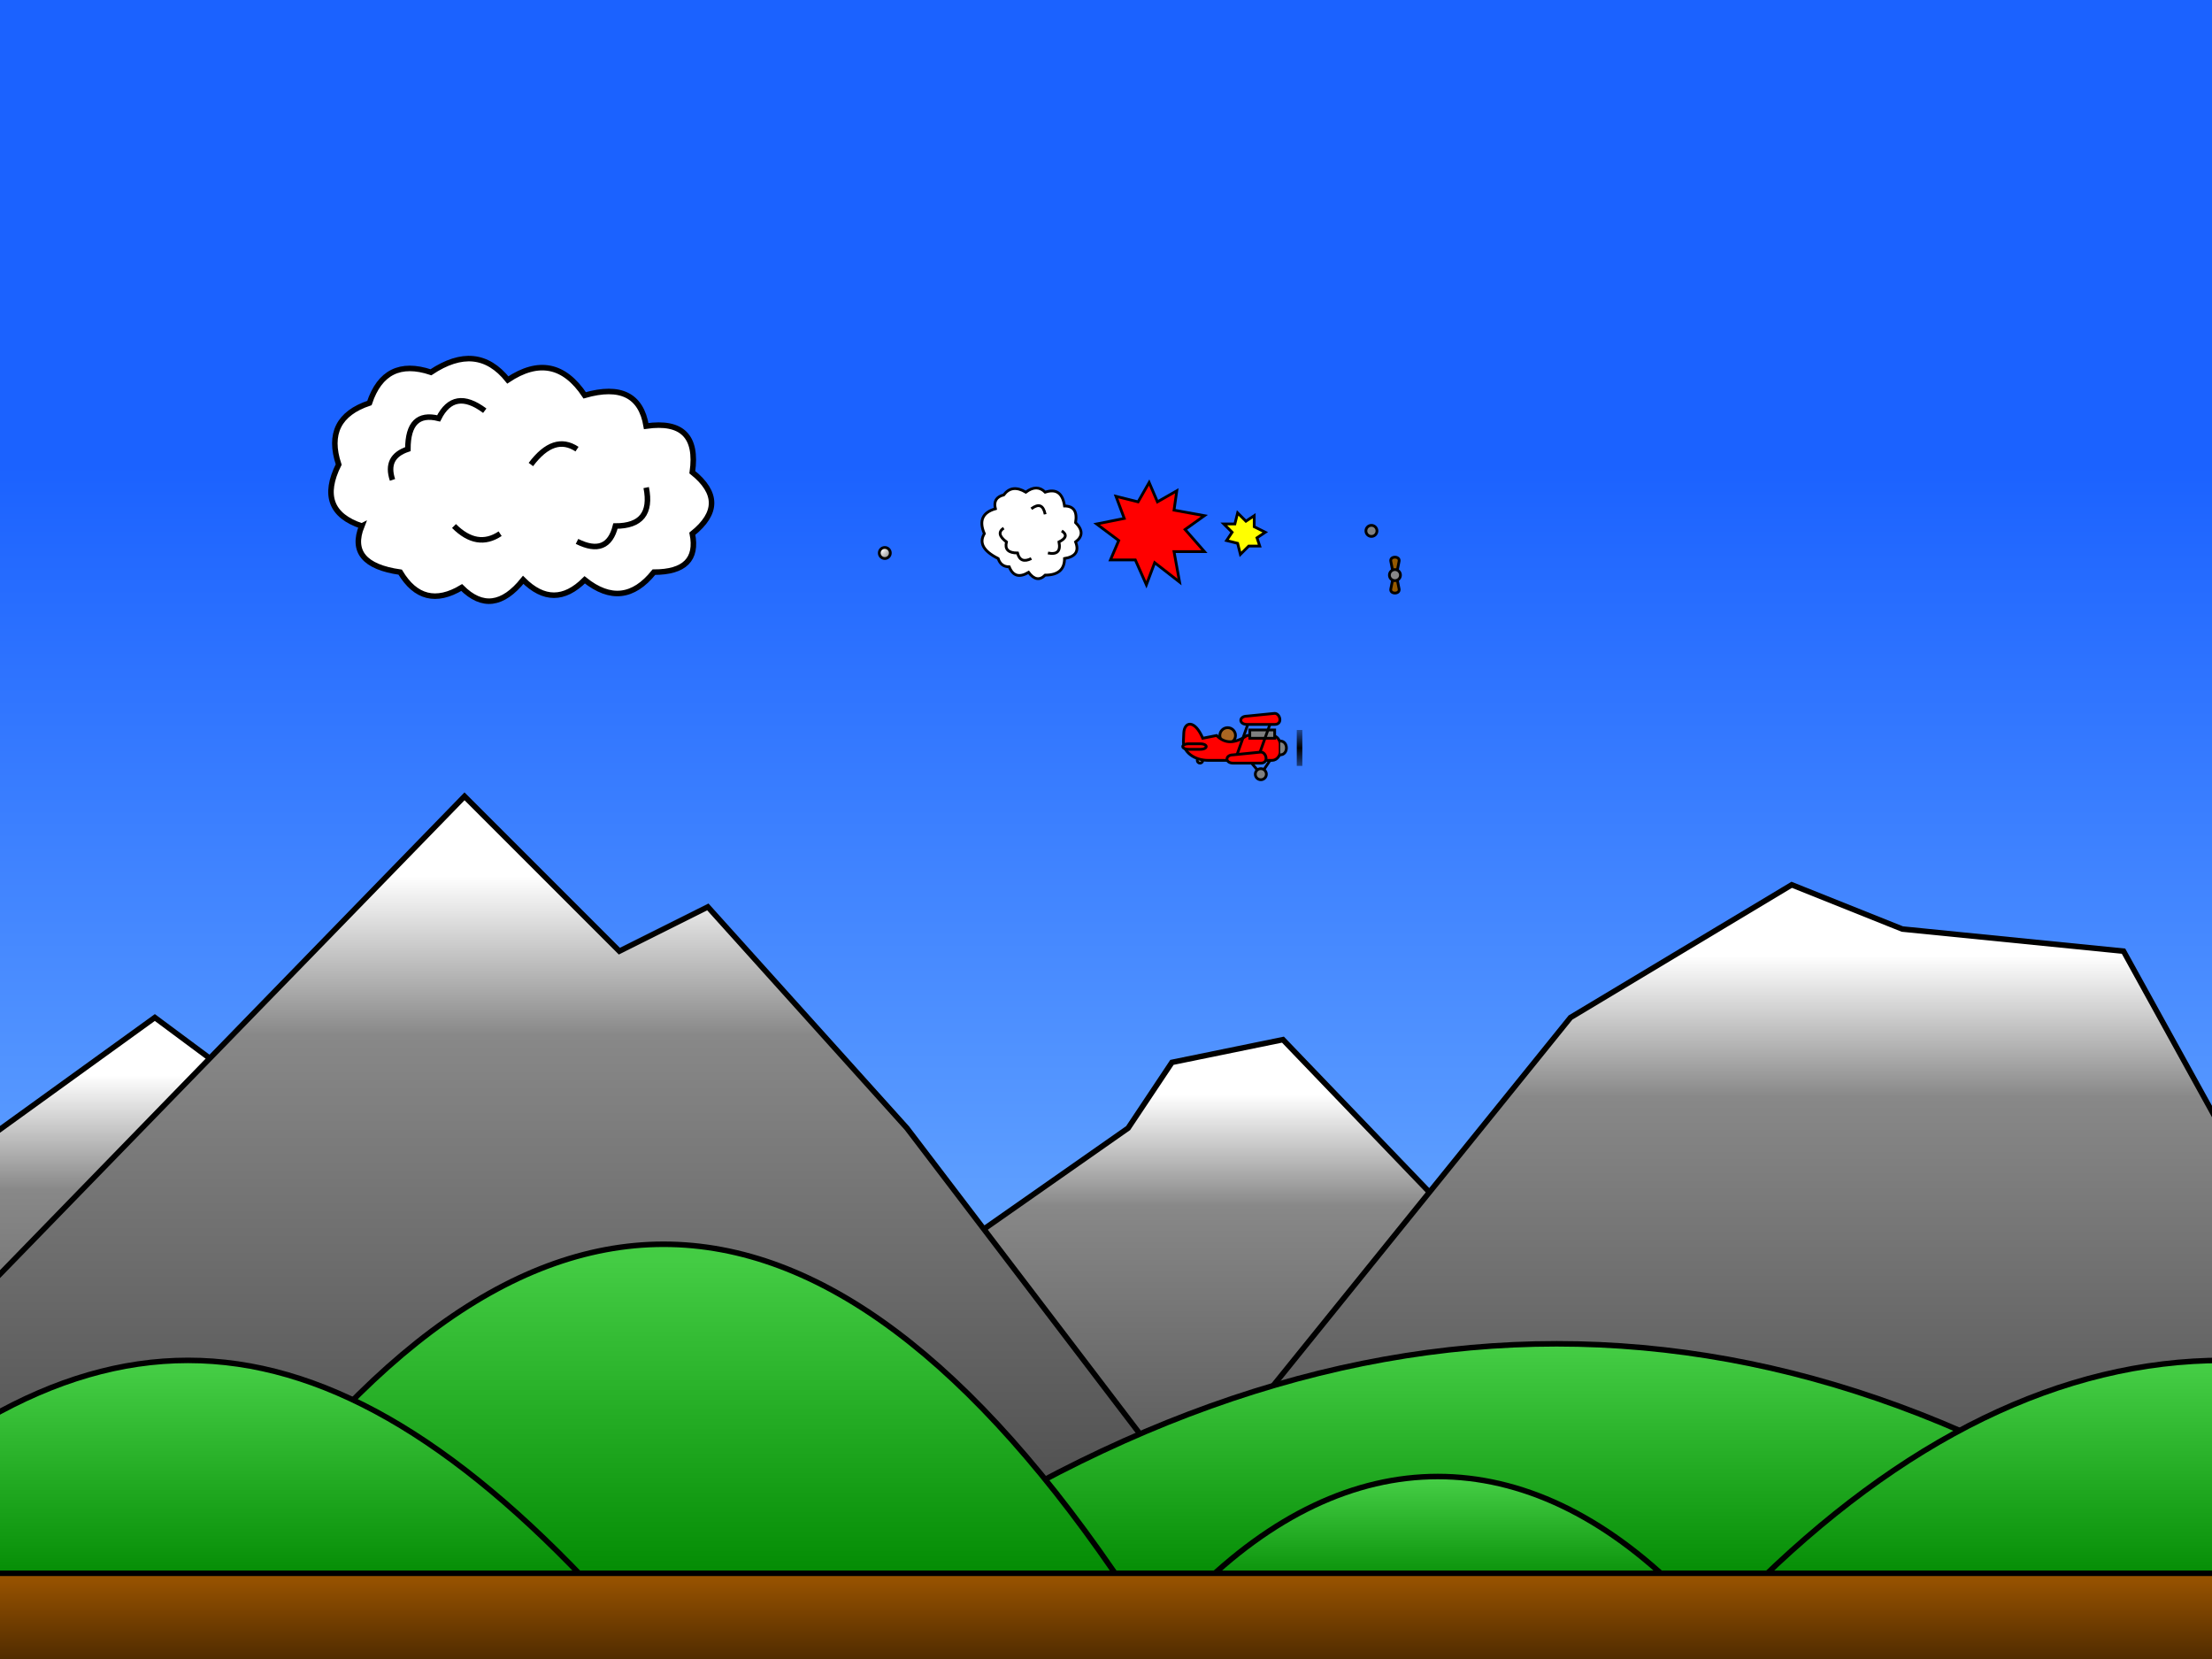
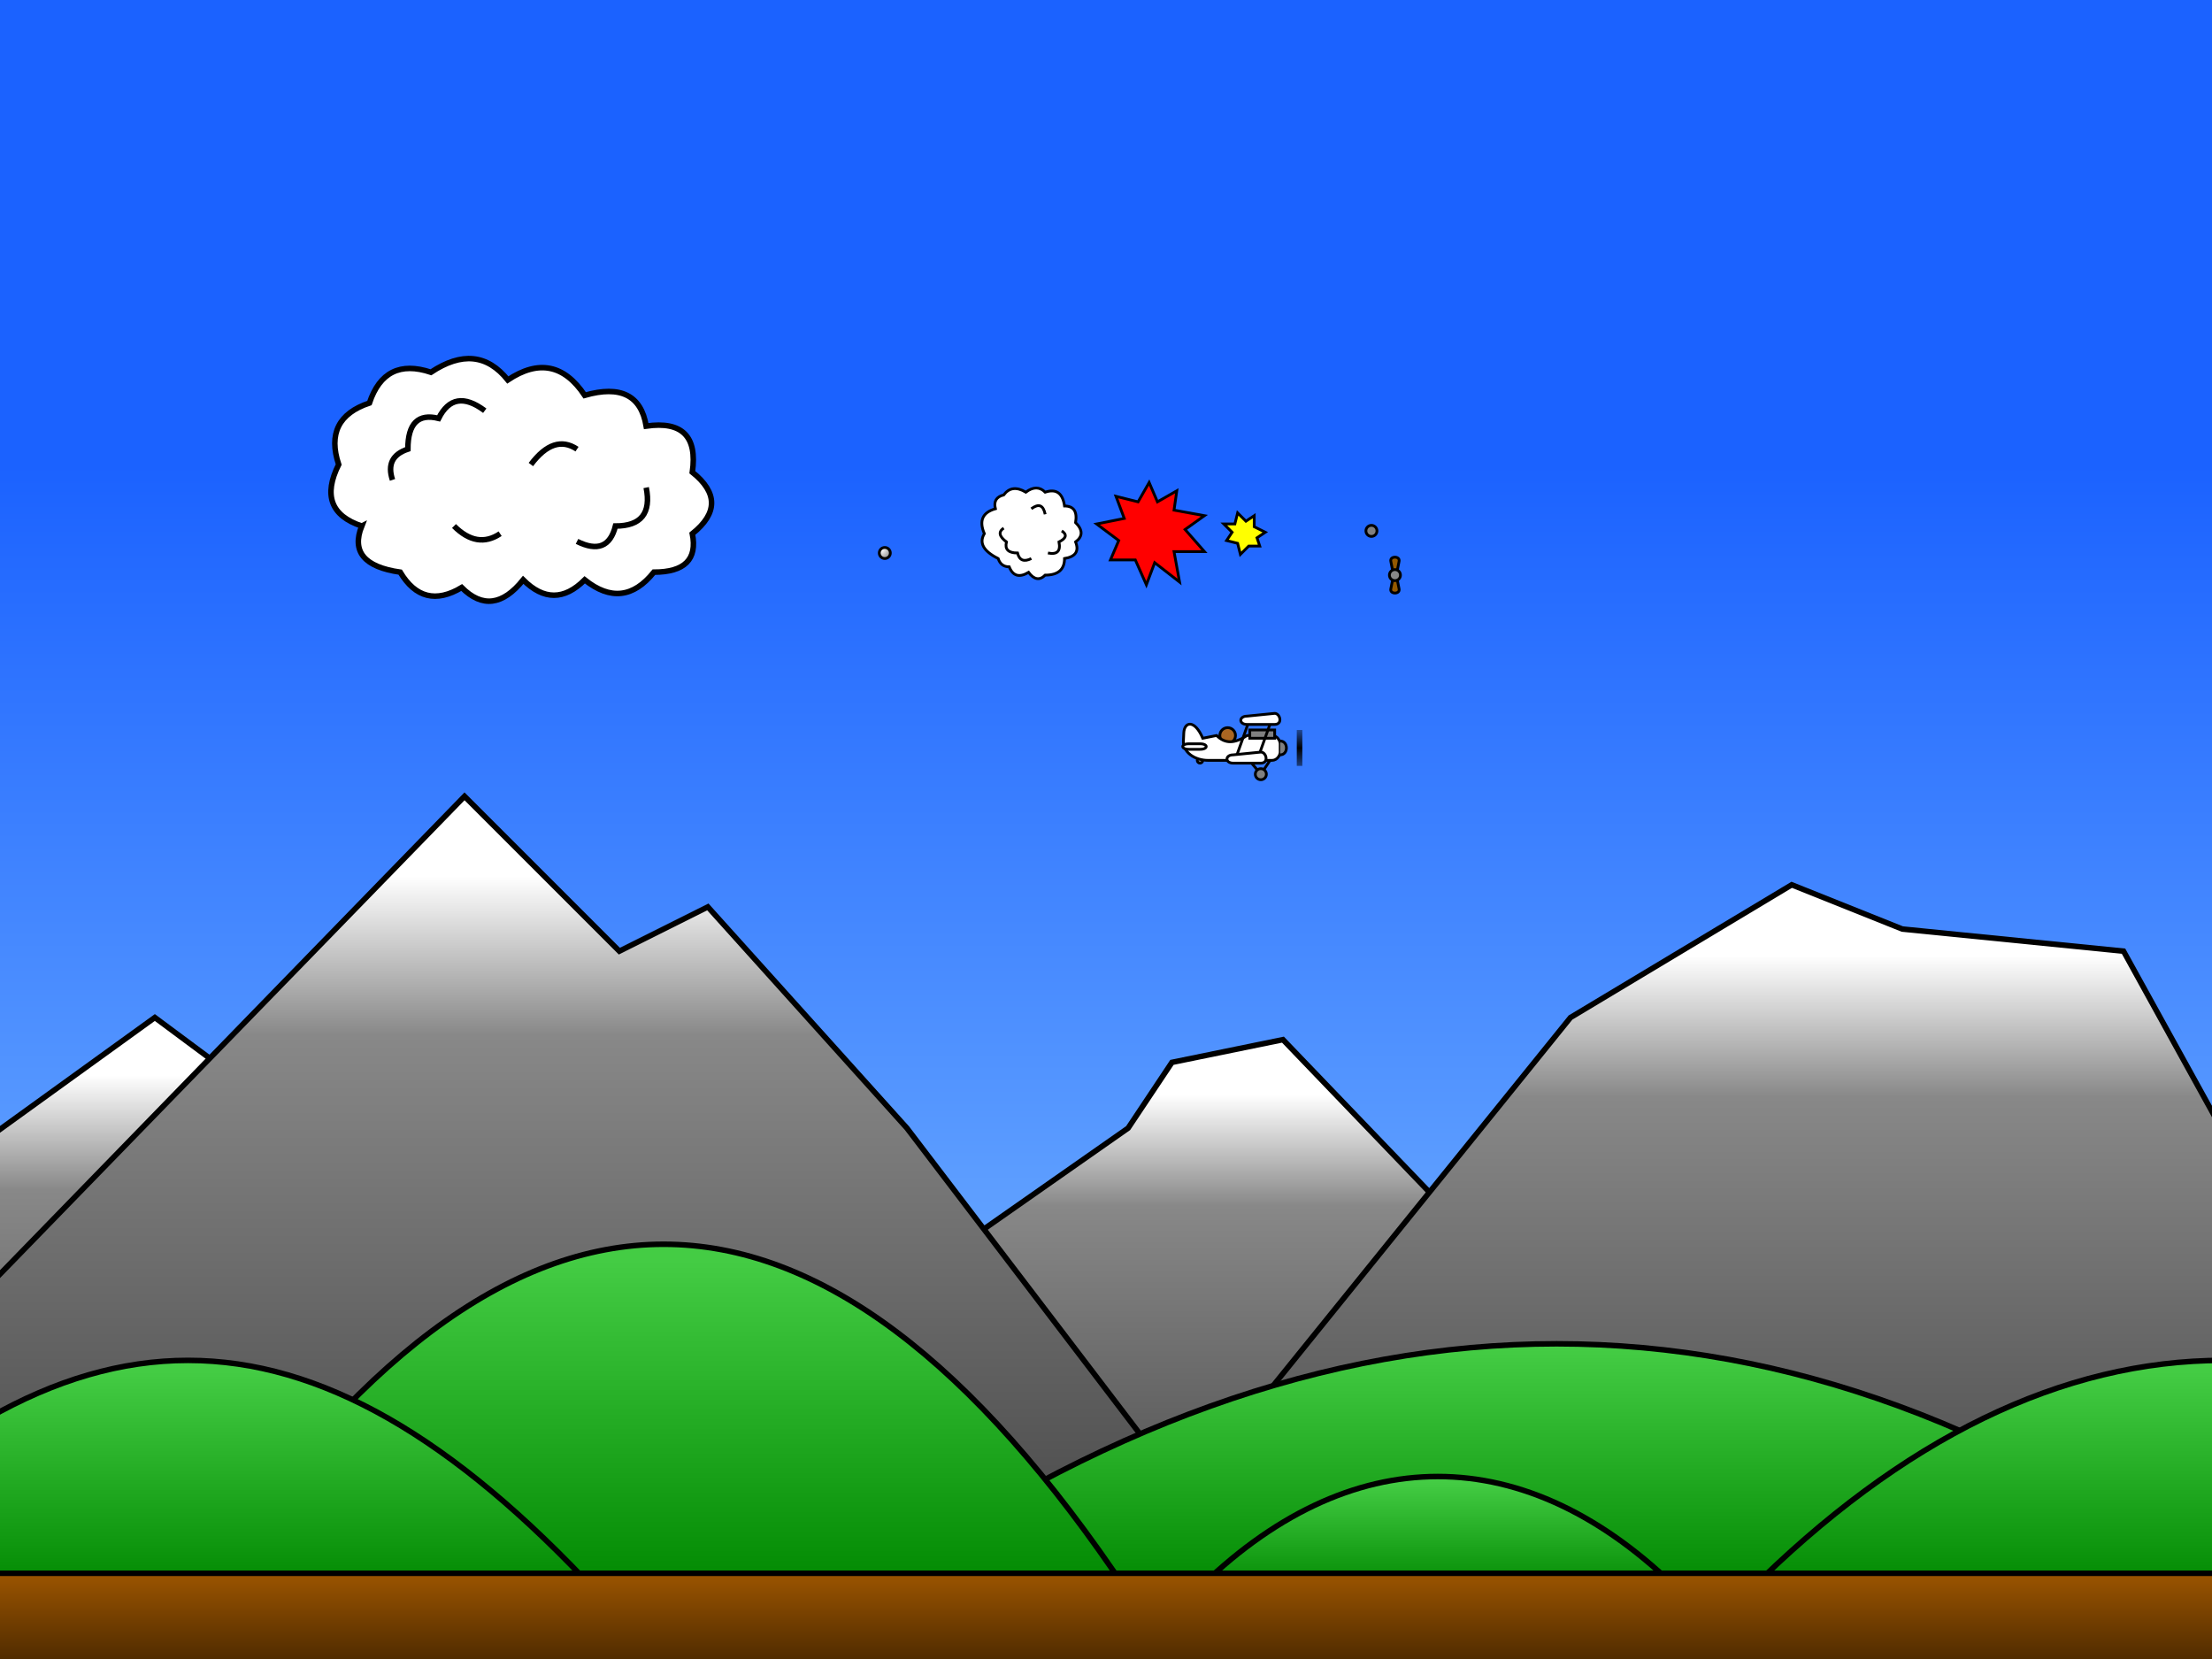
<svg xmlns="http://www.w3.org/2000/svg" xmlns:xlink="http://www.w3.org/1999/xlink" width="800" height="600" viewBox="0 0 800 600" id="svg4034" version="1.1">
  <defs id="defs4036">
    <linearGradient id="linearGradient4155">
      <stop style="stop-color:#9e5600;stop-opacity:1" offset="0" id="stop4157" />
      <stop style="stop-color:#512c00;stop-opacity:1" offset="1" id="stop4159" />
    </linearGradient>
    <linearGradient id="linearGradient4136">
      <stop style="stop-color:#1b62ff;stop-opacity:1" offset="0" id="stop4138" />
      <stop style="stop-color:#87c4ff;stop-opacity:1" offset="1" id="stop4140" />
    </linearGradient>
    <linearGradient xlink:href="#linearGradient4136" id="linearGradient4142" x1="384" y1="620.362" x2="384" y2="1052.362" gradientUnits="userSpaceOnUse" />
    <linearGradient xlink:href="#linearGradient4155" id="linearGradient4161" x1="384" y1="568" x2="384" y2="600" gradientUnits="userSpaceOnUse" />
    <linearGradient y2="1" x2="0" y1="0" x1="0" id="pattern-mountain">
      <stop id="stop29" stop-color="#fff" offset="0" />
      <stop id="stop31" stop-color="#fff" offset="0.1" />
      <stop id="stop33" stop-color="#888" offset="0.3" />
      <stop id="stop35" stop-color="#444" offset="1" />
    </linearGradient>
    <linearGradient xlink:href="#pattern-mountain" id="linearGradient3634" x1="-162.398" y1="1154.761" x2="-162.398" y2="1590.574" gradientTransform="matrix(1.316555,0,0,0.4772689,13.80571,-183.1314)" gradientUnits="userSpaceOnUse" />
    <linearGradient xlink:href="#pattern-mountain" id="linearGradient3636" x1="149.544" y1="1107.921" x2="149.544" y2="1504.222" gradientTransform="matrix(1.245079,0,0,0.5046673,13.80571,-183.1314)" gradientUnits="userSpaceOnUse" />
    <linearGradient xlink:href="#pattern-mountain" id="linearGradient3638" x1="380.852" y1="879.227" x2="380.852" y2="1326.59" gradientTransform="matrix(1.098049,0,0,0.5722427,13.80571,-183.1314)" gradientUnits="userSpaceOnUse" />
    <linearGradient xlink:href="#pattern-mountain" id="linearGradient3640" x1="-84.097" y1="836.347" x2="-84.097" y2="1347.601" gradientTransform="matrix(1.115441,0,0,0.5633204,13.80571,-183.1314)" gradientUnits="userSpaceOnUse" />
    <linearGradient y2="1" x2="0" y1="0" x1="0" id="pattern-hill">
      <stop id="stop38" stop-color="#4c4" offset="0" />
      <stop id="stop40" stop-color="#080" offset="1" />
    </linearGradient>
    <linearGradient xlink:href="#pattern-hill" id="linearGradient3644" x1="170.361" y1="2041.91" x2="170.361" y2="2304.1" gradientTransform="matrix(1.935562,0,0,0.3356348,-1.743498,-197.3361)" gradientUnits="userSpaceOnUse" />
    <linearGradient xlink:href="#pattern-hill" id="linearGradient3646" x1="68.885" y1="1310.21" x2="68.885" y2="1550.86" gradientTransform="matrix(1.302802,0,0,0.4986498,-1.743498,-197.3361)" gradientUnits="userSpaceOnUse" />
    <linearGradient xlink:href="#pattern-hill" id="linearGradient3648" x1="-44.386" y1="1689.33" x2="-44.386" y2="1884.252" gradientTransform="matrix(1.582868,0,0,0.4104207,-1.743498,-197.3361)" gradientUnits="userSpaceOnUse" />
    <linearGradient xlink:href="#pattern-hill" id="linearGradient3650" x1="283.912" y1="1756.368" x2="283.912" y2="1852.169" gradientTransform="matrix(1.555917,0,0,0.4175299,-1.743498,-197.3361)" gradientUnits="userSpaceOnUse" />
    <linearGradient xlink:href="#pattern-hill" id="linearGradient3652" x1="410.485" y1="1689.33" x2="410.485" y2="1884.252" gradientTransform="matrix(1.582868,0,0,0.4104207,-1.743498,-197.3361)" gradientUnits="userSpaceOnUse" />
    <radialGradient xlink:href="#gradient-bullet" id="radialGradient3401" gradientUnits="userSpaceOnUse" spreadMethod="pad" cx="-1.2" cy="-1.2" r="3.6" fx="-1.2" fy="-1.2" gradientTransform="matrix(1.142857,0,0,1.142857,319.9999,200)" />
    <radialGradient id="gradient-bullet" gradientUnits="objectBoundingBox" cx="0.2" cy="0.2" r="0.9" spreadMethod="pad">
      <stop offset="0" stop-color="#fff" id="stop46" />
      <stop offset="0.1" stop-color="#fff" id="stop48" />
      <stop offset="1" stop-color="#888" id="stop50" />
    </radialGradient>
    <linearGradient id="gradient-prop" gradientUnits="objectBoundingBox" x1="0" y1="0" x2="0" y2="1">
      <stop offset="0" stop-color="#000" stop-opacity="0.4" id="stop11" />
      <stop offset="0.5" stop-color="#000" stop-opacity="1" id="stop13" />
      <stop offset="1" stop-color="#000" stop-opacity="0.5" id="stop15" />
    </linearGradient>
    <linearGradient xlink:href="#gradient-prop" id="linearGradient3431-3" gradientUnits="userSpaceOnUse" x1="60.104" y1="-2.184" x2="60.104" y2="1.872" gradientTransform="matrix(0.4007063,0,0,3.205651,445.9159,271.0001)" />
  </defs>
  <g id="layer1" transform="translate(0,-452.3621)" style="display:inline">
    <rect style="fill:url(#linearGradient4142);fill-opacity:1;fill-rule:evenodd;stroke:none;stroke-width:1px;stroke-linecap:butt;stroke-linejoin:miter;stroke-opacity:1" id="rect3334" width="800" height="600" x="0" y="452.362" />
  </g>
  <g id="layer4" style="display:inline">
    <path style="fill:url(#linearGradient3634);stroke:#000000;stroke-width:2;stroke-linecap:round;stroke-linejoin:miter;stroke-miterlimit:4;stroke-dasharray:none" id="path155" d="M -232,576 56,368 336,576" />
    <path style="fill:url(#linearGradient3636);stroke:#000000;stroke-width:2;stroke-linecap:round;stroke-linejoin:miter;stroke-miterlimit:4;stroke-dasharray:none" id="path157" d="m 168,576 240,-168 15.854,-23.781 40.146,-8.219 192,200" />
    <path style="fill:url(#linearGradient3638);stroke:#000000;stroke-width:2;stroke-linecap:round;stroke-linejoin:miter;stroke-miterlimit:4;stroke-dasharray:none" id="path159" d="m 400,576 168,-208 80,-48 40,16 80,8 128,232" />
    <path style="fill:url(#linearGradient3640);stroke:#000000;stroke-width:2;stroke-linecap:round;stroke-linejoin:miter;stroke-miterlimit:4;stroke-dasharray:none" id="path161" d="m -112,576 280,-288 56,56 32,-16 72,80 L 456,576" />
  </g>
  <g id="layer3" style="display:inline">
    <path style="fill:url(#linearGradient3644);stroke:#000000;stroke-width:2;stroke-linecap:round;stroke-linejoin:miter;stroke-miterlimit:4;stroke-dasharray:none" id="path164" d="M 312,576 C 480,456 648,456 808,576" />
    <path style="fill:url(#linearGradient3646);stroke:#000000;stroke-width:2;stroke-linecap:round;stroke-linejoin:miter;stroke-miterlimit:4;stroke-dasharray:none" id="path166" d="M 72,576 C 184,408 296,408 408,576" />
    <path style="fill:url(#linearGradient3648);stroke:#000000;stroke-width:2;stroke-linecap:round;stroke-linejoin:miter;stroke-miterlimit:4;stroke-dasharray:none" id="path168" d="M -80,576 C 24,464 112,464 216,576" />
    <path style="fill:url(#linearGradient3650);stroke:#000000;stroke-width:2;stroke-linecap:round;stroke-linejoin:miter;stroke-miterlimit:4;stroke-dasharray:none" id="path170" d="m 432,576 c 56,-56 120,-56 176,0" />
    <path style="fill:url(#linearGradient3652);stroke:#000000;stroke-width:2;stroke-linecap:round;stroke-linejoin:miter;stroke-miterlimit:4;stroke-dasharray:none" id="path172" d="m 632,576 c 112,-112 232,-112 344,0" />
  </g>
  <g id="layer2" style="display:inline">
    <rect style="opacity:1;fill:url(#linearGradient4161);fill-opacity:1;stroke:none" id="rect4145" width="800" height="32" x="0" y="568" />
    <rect style="opacity:1;fill:#000000;fill-opacity:1;stroke:none" id="rect4163" width="800" height="2" x="0" y="568" />
  </g>
  <g id="layer6" style="display:inline">
    <g id="g4284" style="fill:#ffffff;fill-opacity:1">
      <path id="path7524" d="m 130.829,190.244 q -16.683,-5.561 -8.341,-22.244 -5.561,-16.683 11.122,-22.244 5.561,-16.683 22.244,-11.122 16.683,-11.122 27.805,2.78 16.683,-11.122 27.805,5.561 19.463,-5.561 22.244,11.122 19.463,-2.78 16.683,16.683 13.902,11.122 0,22.244 2.78,13.902 -13.902,13.902 -11.122,13.902 -25.024,2.78 -11.122,11.122 -22.244,0 -11.122,13.902 -22.244,2.78 -13.902,8.341 -22.244,-5.561 -19.463,-2.78 -13.902,-16.683 z" style="fill:#ffffff;fill-opacity:1;stroke:#000000;stroke-width:2;stroke-miterlimit:4;stroke-dasharray:none;stroke-opacity:1" />
      <path id="path7526" d="m 141.951,173.561 q -2.78,-8.341 5.561,-11.122 0,-13.902 11.122,-11.122 5.561,-11.122 16.683,-2.78" style="fill:#ffffff;fill-opacity:1;stroke:#000000;stroke-width:2;stroke-miterlimit:4;stroke-dasharray:none;stroke-opacity:1" />
      <path id="path7528" d="m 208.683,195.805 q 11.122,5.561 13.902,-5.561 13.902,0 11.122,-13.902" style="fill:#ffffff;fill-opacity:1;stroke:#000000;stroke-width:2;stroke-miterlimit:4;stroke-dasharray:none;stroke-opacity:1" />
      <path id="path7530" d="m 164.195,190.244 q 8.341,8.341 16.683,2.78" style="fill:#ffffff;fill-opacity:1;stroke:#000000;stroke-width:2;stroke-miterlimit:4;stroke-dasharray:none;stroke-opacity:1" />
      <path id="path7532" d="m 192,168 q 8.341,-11.122 16.683,-5.561" style="fill:#ffffff;fill-opacity:1;stroke:#000000;stroke-width:2;stroke-miterlimit:4;stroke-dasharray:none;stroke-opacity:1" />
    </g>
  </g>
  <g id="layer7" style="display:inline">
-     <ellipse class="machinery wheel" style="color:#ff0000;fill:#888888;stroke:#000000;stroke-width:1;stroke-miterlimit:4;stroke-dasharray:none;stroke-opacity:1" cx="434" cy="275" id="circle3411-2-2" rx="1" ry="1" />
    <circle class="pilot" style="color:#ff0000;fill:#aa6622;stroke:#000000;stroke-width:1;stroke-miterlimit:4;stroke-dasharray:none;stroke-opacity:1" cx="444" cy="266" r="2.833" id="circle3405-3" />
-     <path style="color:#ff0000;stroke:#000000;stroke-width:1;stroke-miterlimit:4;stroke-dasharray:none;stroke-opacity:1" d="m 451,274 5,6" id="line3407-5" />
-     <path style="color:#ff0000;stroke:#000000;stroke-width:1;stroke-miterlimit:4;stroke-dasharray:none;stroke-opacity:1" d="m 460,274 -4,6" id="line3409-6" />
-     <ellipse class="machinery wheel" style="color:#ff0000;fill:#808080;fill-opacity:1;stroke:#000000;stroke-width:1;stroke-miterlimit:4;stroke-dasharray:none;stroke-opacity:1" cx="456" cy="280" id="circle3411-2" rx="2" ry="2" />
-     <path class="fuselage" d="m 440,266 c 3.022,3.022 6.467,3.022 11,0 l 9,0 c 2,0 3,2 3,3 l 0,3 c 0,1 -1,3 -3,3 l -23,0 c -5,0 -9.183,-3 -9,-7 l 0.134,-2.931 c 0.183,-4 3.866,-5.069 6.866,1.931 z" style="color:#ff0000;fill:#ff0000;fill-opacity:1;stroke:#000000;stroke-width:1;stroke-miterlimit:4;stroke-dasharray:none;stroke-opacity:1" id="path3413-9" transform="translate(4.5375e-6,8.3333293e-7)" />
-     <path class="machinery" style="color:#ff0000;fill:#808080;fill-opacity:1;stroke:#000000;stroke-width:1;stroke-miterlimit:4;stroke-dasharray:none;stroke-opacity:1" d="m 463,268 c 3,0 3,5 0,5" id="path3427-6" />
-     <path class="wing" d="m 430,271 c -3,0 -3,-2 0,-2 l 4,0 c 3,0 3,2 0,2 z" style="color:#ff0000;fill:#ff0000;fill-opacity:1;stroke:#000000;stroke-width:1;stroke-miterlimit:4;stroke-dasharray:none;stroke-opacity:1" id="path3415-1" />
-     <rect class="machinery gun" style="color:#ff0000;fill:#808080;fill-opacity:1;stroke:#000000;stroke-width:1;stroke-miterlimit:4;stroke-dasharray:none;stroke-opacity:1" x="452" y="264" width="9" height="3" id="rect3417-2" />
-     <path style="color:#ff0000;stroke:#000000;stroke-width:1;stroke-miterlimit:4;stroke-dasharray:none;stroke-opacity:1" d="m 455,274 5,-14" id="line3421-0" />
-     <path style="color:#ff0000;stroke:#000000;stroke-width:1;stroke-miterlimit:4;stroke-dasharray:none;stroke-opacity:1" d="m 447,274 5,-14" id="line3419-7" />
-     <path class="wing" d="m 446,276 c -3,0 -3,-3 0,-3 l 10,-1 c 2,0 3,4 0,4 z" style="color:#ff0000;fill:#ff0000;fill-opacity:1;stroke:#000000;stroke-width:1;stroke-miterlimit:4;stroke-dasharray:none;stroke-opacity:1" id="path3425-3" />
    <rect class="machinery propellor" style="color:#ff0000;fill:url(#linearGradient3431-3);stroke:none;stroke-width:0.5;stroke-miterlimit:4;stroke-dasharray:none;stroke-opacity:1" x="469" y="264" width="2" height="13" id="rect3429-0">
      <set id="animProp" attributeType="CSS" attributeName="opacity" to="0.7" begin="0s;animProp.end+0.1s" dur="0.1s" />
    </rect>
-     <path class="wing" d="m 451,262 c -3,0 -3,-3 0,-3 l 10,-1 c 2,0 3,4 0,4 z" style="color:#ff0000;fill:#ff0000;fill-opacity:1;stroke:#000000;stroke-width:1;stroke-miterlimit:4;stroke-dasharray:none;stroke-opacity:1" id="path3425-3-6" />
+     <g id="g4277">
+       <ellipse ry="1" rx="1" id="circle3411-2-2" cy="275" cx="434" style="color:#ff0000;fill:#888888;stroke:#000000;stroke-width:1;stroke-miterlimit:4;stroke-dasharray:none;stroke-opacity:1" class="machinery wheel" />
+       <path id="line3407-5" d="m 451,274 5,6" style="color:#ff0000;stroke:#000000;stroke-width:1;stroke-miterlimit:4;stroke-dasharray:none;stroke-opacity:1" />
+       <path id="line3409-6" d="m 460,274 -4,6" style="color:#ff0000;stroke:#000000;stroke-width:1;stroke-miterlimit:4;stroke-dasharray:none;stroke-opacity:1" />
+       <ellipse ry="2" rx="2" id="circle3411-2" cy="280" cx="456" style="color:#ff0000;fill:#808080;fill-opacity:1;stroke:#000000;stroke-width:1;stroke-miterlimit:4;stroke-dasharray:none;stroke-opacity:1" class="machinery wheel" />
+     </g>
+     <g id="g4263">
+       <path id="path3413-9" style="color:#ff0000;fill:#ffffff;fill-opacity:1;stroke:#000000;stroke-width:1;stroke-miterlimit:4;stroke-dasharray:none;stroke-opacity:1" d="m 440,266 c 3.022,3.022 6.467,3.022 11,0 l 9,0 c 2,0 3,2 3,3 l 0,3 c 0,1 -1,3 -3,3 l -23,0 c -5,0 -9.183,-3 -9,-7 l 0.134,-2.931 c 0.183,-4 3.866,-5.069 6.866,1.931 z" class="fuselage" />
+       <path id="path3415-1" style="color:#ff0000;fill:#ffffff;fill-opacity:1;stroke:#000000;stroke-width:1;stroke-miterlimit:4;stroke-dasharray:none;stroke-opacity:1" d="m 430,271 c -3,0 -3,-2 0,-2 l 4,0 c 3,0 3,2 0,2 z" class="wing" />
+     </g>
+     <g id="g4273">
+       <rect id="rect3417-2" height="3" width="9" y="264" x="452" style="color:#ff0000;fill:#808080;fill-opacity:1;stroke:#000000;stroke-width:1;stroke-miterlimit:4;stroke-dasharray:none;stroke-opacity:1" class="machinery gun" />
+       <path id="path3427-6" d="m 463,268 c 3,0 3,5 0,5" style="color:#ff0000;fill:#808080;fill-opacity:1;stroke:#000000;stroke-width:1;stroke-miterlimit:4;stroke-dasharray:none;stroke-opacity:1" class="machinery" />
+     </g>
+     <g id="g4267">
+       <path id="line3419-7" d="m 447,274 5,-14" style="color:#ff0000;stroke:#000000;stroke-width:1;stroke-miterlimit:4;stroke-dasharray:none;stroke-opacity:1" />
+       <path id="line3421-0" d="m 455,274 5,-14" style="color:#ff0000;stroke:#000000;stroke-width:1;stroke-miterlimit:4;stroke-dasharray:none;stroke-opacity:1" />
+       <path id="path3425-3" style="color:#ff0000;fill:#ffffff;fill-opacity:1;stroke:#000000;stroke-width:1;stroke-miterlimit:4;stroke-dasharray:none;stroke-opacity:1" d="m 446,276 c -3,0 -3,-3 0,-3 l 10,-1 c 2,0 3,4 0,4 z" class="wing" />
+       <path id="path3425-3-6" style="color:#ff0000;fill:#ffffff;fill-opacity:1;stroke:#000000;stroke-width:1;stroke-miterlimit:4;stroke-dasharray:none;stroke-opacity:1" d="m 451,262 c -3,0 -3,-3 0,-3 l 10,-1 c 2,0 3,4 0,4 z" class="wing" />
+     </g>
  </g>
  <g id="layer5" style="display:inline">
    <ellipse style="color:#ff0000;fill:url(#radialGradient3401);stroke:#000000;stroke-width:1;stroke-miterlimit:4;stroke-dasharray:none;stroke-opacity:1" cx="320" cy="200" id="circle3397" rx="2" ry="2" />
    <g id="g4278" style="fill:#ffffff;fill-opacity:1">
      <path id="path96" d="m 356,193 q -3,-7 4,-9 -1,-4 3,-5 3,-4 8,-1 4,-3 7,0 6,-2 7,5 5,0 4,6 4,4 0,7 2,5 -4,6 0,6 -7,6 -3,3 -6,-1 -5,3 -7,-2 -3,0 -4,-3 -8,-4 -5,-9 z" style="fill:#ffffff;fill-opacity:1;stroke:#000000;stroke-opacity:1" />
      <path id="path98" d="m 373,184 q 4,-3 5,2" style="fill:#ffffff;fill-opacity:1;stroke:#000000;stroke-opacity:1" />
      <path id="path100" d="m 384,192 q 3,2 -1,4 1,5 -4,4" style="fill:#ffffff;fill-opacity:1;stroke:#000000;stroke-opacity:1" />
      <path id="path102" d="m 363,191 q -3,2 1,5 -1,4 4,4 1,4 5,2" style="fill:#ffffff;fill-opacity:1;stroke:#000000;stroke-opacity:1" />
    </g>
    <path style="fill:#ff0000;stroke:#000000;stroke-opacity:1" id="path104" d="m 396.606,189.5 10,-2 -3,-8 8,2 4,-7 3,7 7,-4 -1,7 11,2 -7,5 7,8 -11,0 2,11 -9,-7 -3,8 -4,-9 -9,0 3,-7 z" />
    <path style="fill:#ffff00;stroke:#000000;stroke-opacity:1" id="path106" d="m 445.606,192.5 -3,-3 4,0 1,-4 3,3 3,-2 0,4 4,2 -3,2 1,3 -4,0 -3,3 -1,-4 -4,-1 z" />
    <g id="g4245" transform="translate(25,-62)">
      <path style="fill:#955900;fill-opacity:1;stroke:#000000;stroke-width:1;stroke-miterlimit:4;stroke-dasharray:none;stroke-opacity:1" d="m 479,270 -1,-5 c -0.398,-1.988 3.398,-1.988 3,0 l -1,5 1,5 c 0.398,1.988 -3.398,1.988 -3,0 z" id="path110" />
      <ellipse ry="2" rx="2" cx="479.499" cy="270" id="circle112" style="fill:#888888;stroke:#000000;stroke-opacity:1" />
    </g>
    <ellipse class="machinery wheel" style="color:#ff0000;display:inline;fill:#808080;fill-opacity:1;stroke:#000000;stroke-width:1;stroke-miterlimit:4;stroke-dasharray:none;stroke-opacity:1" cx="496" cy="192" id="circle3411-2-6" rx="2" ry="2" />
  </g>
</svg>
